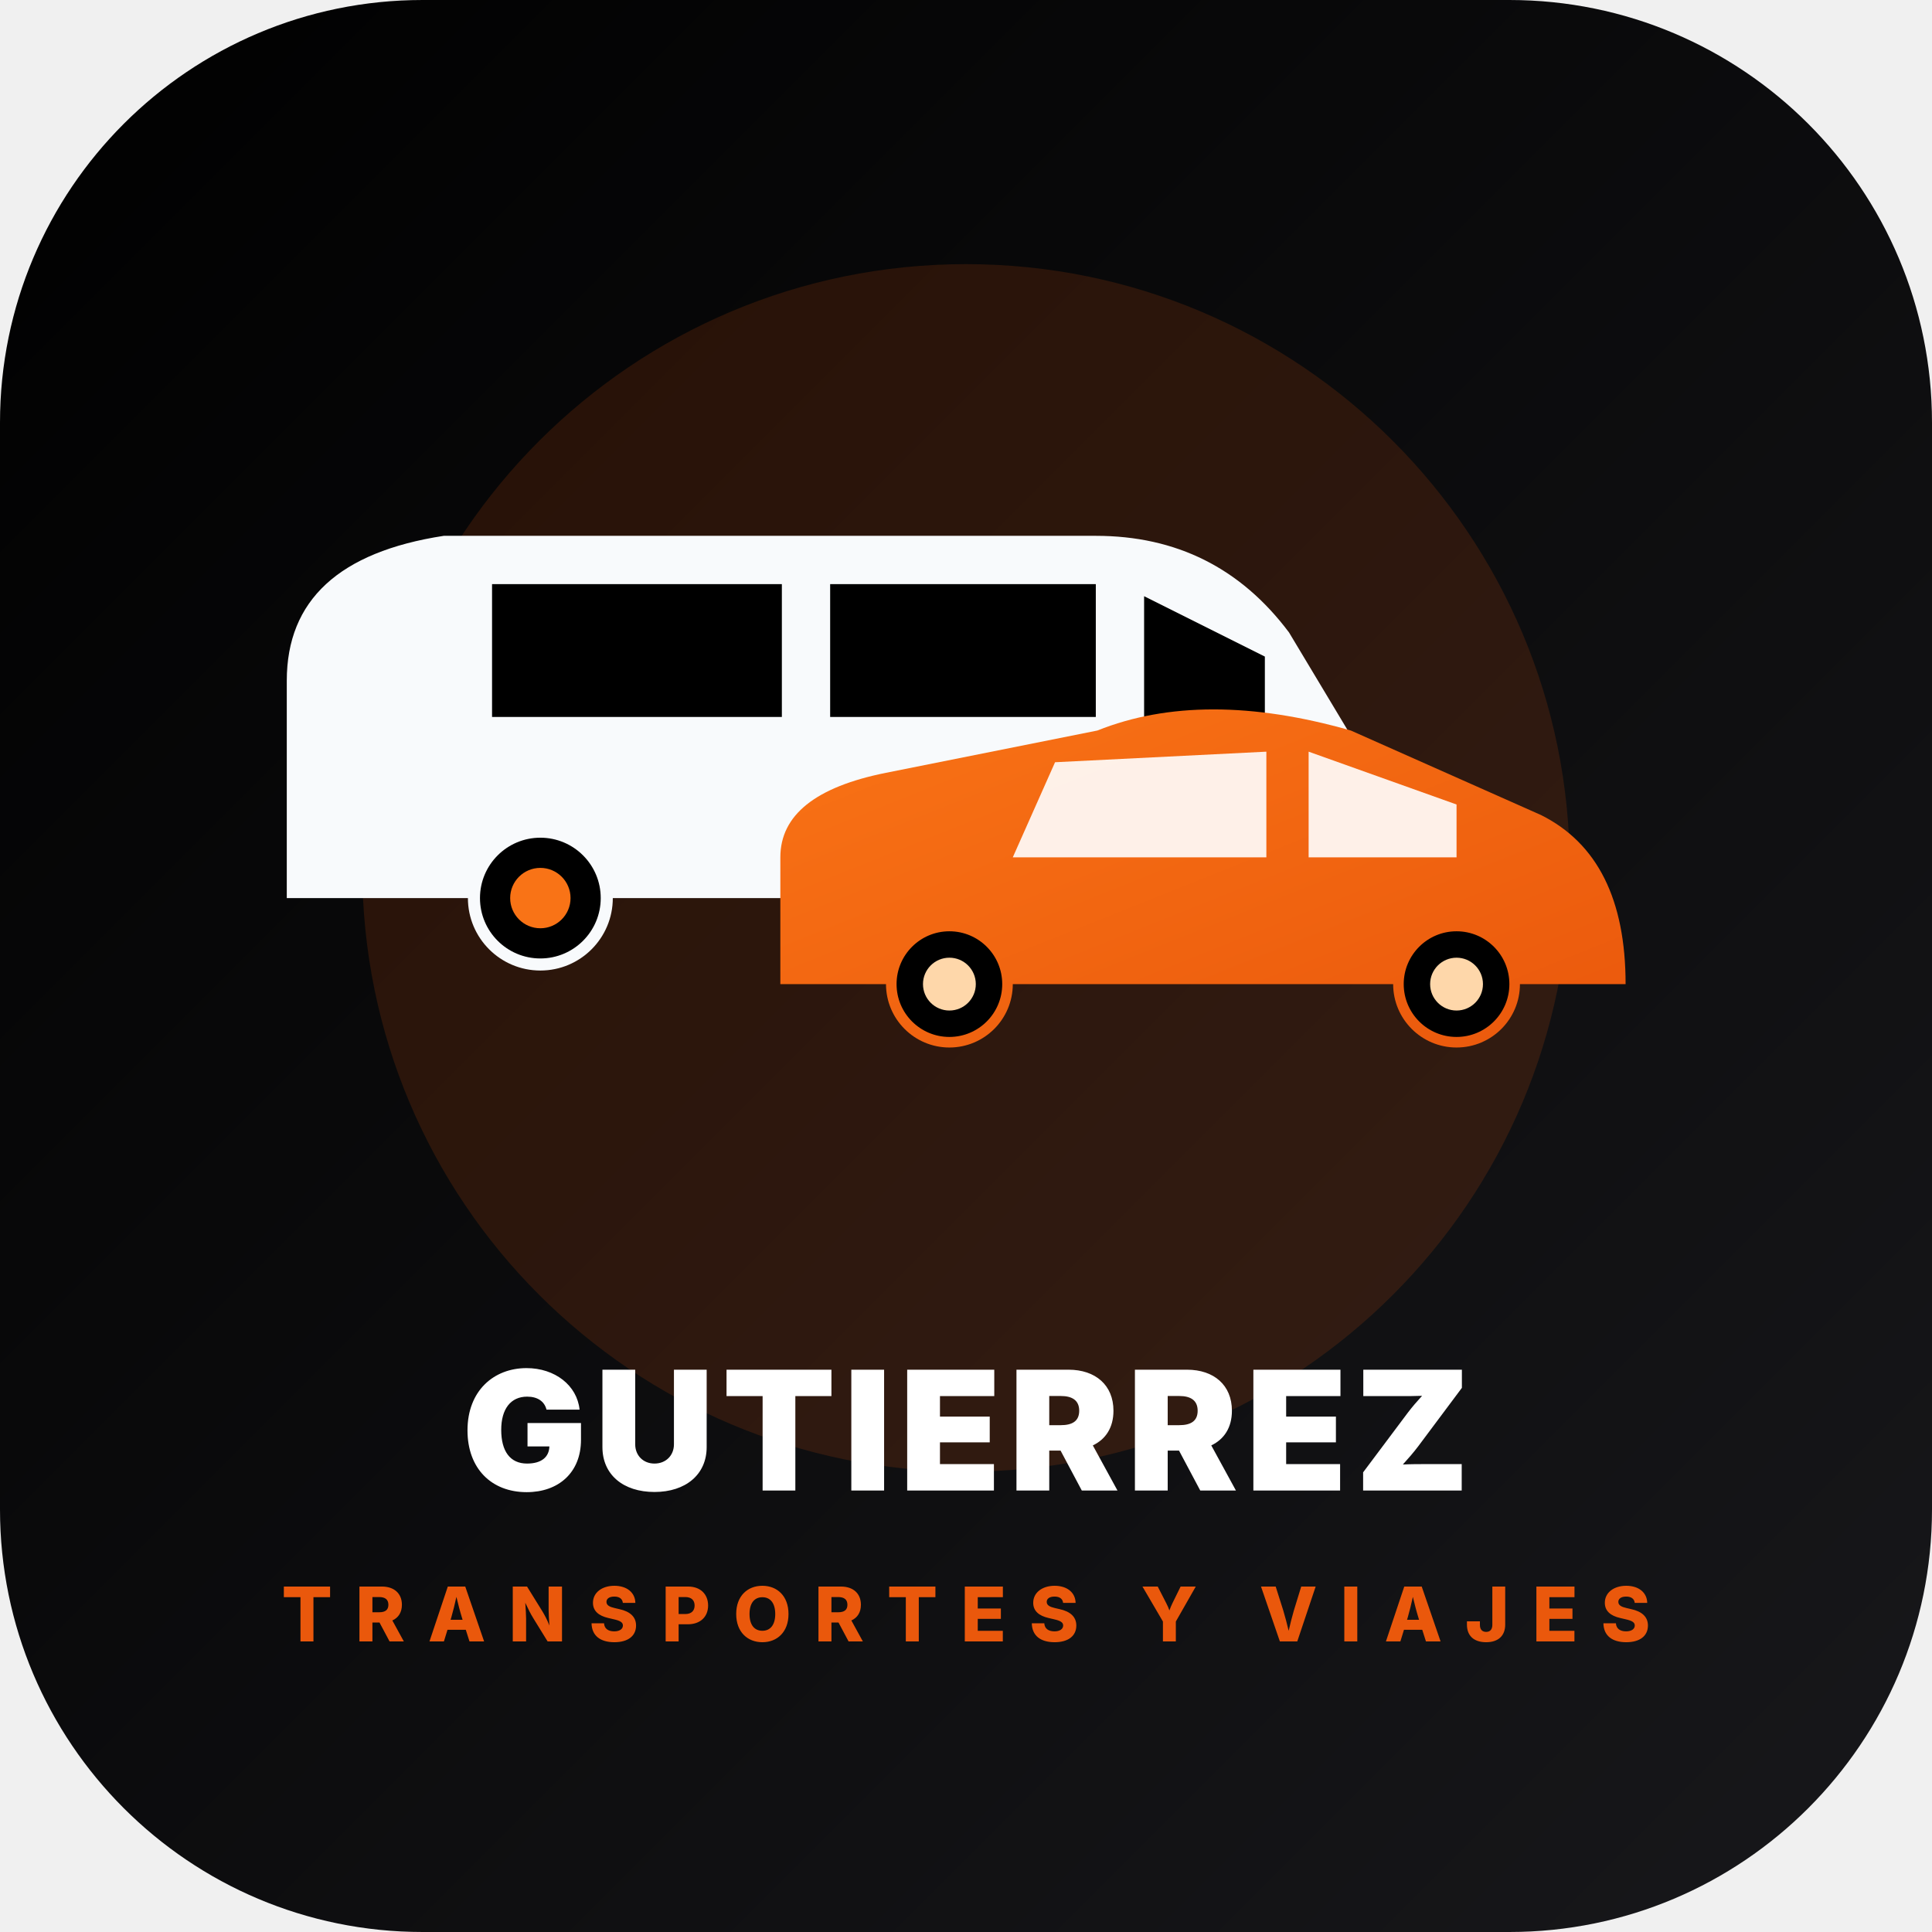
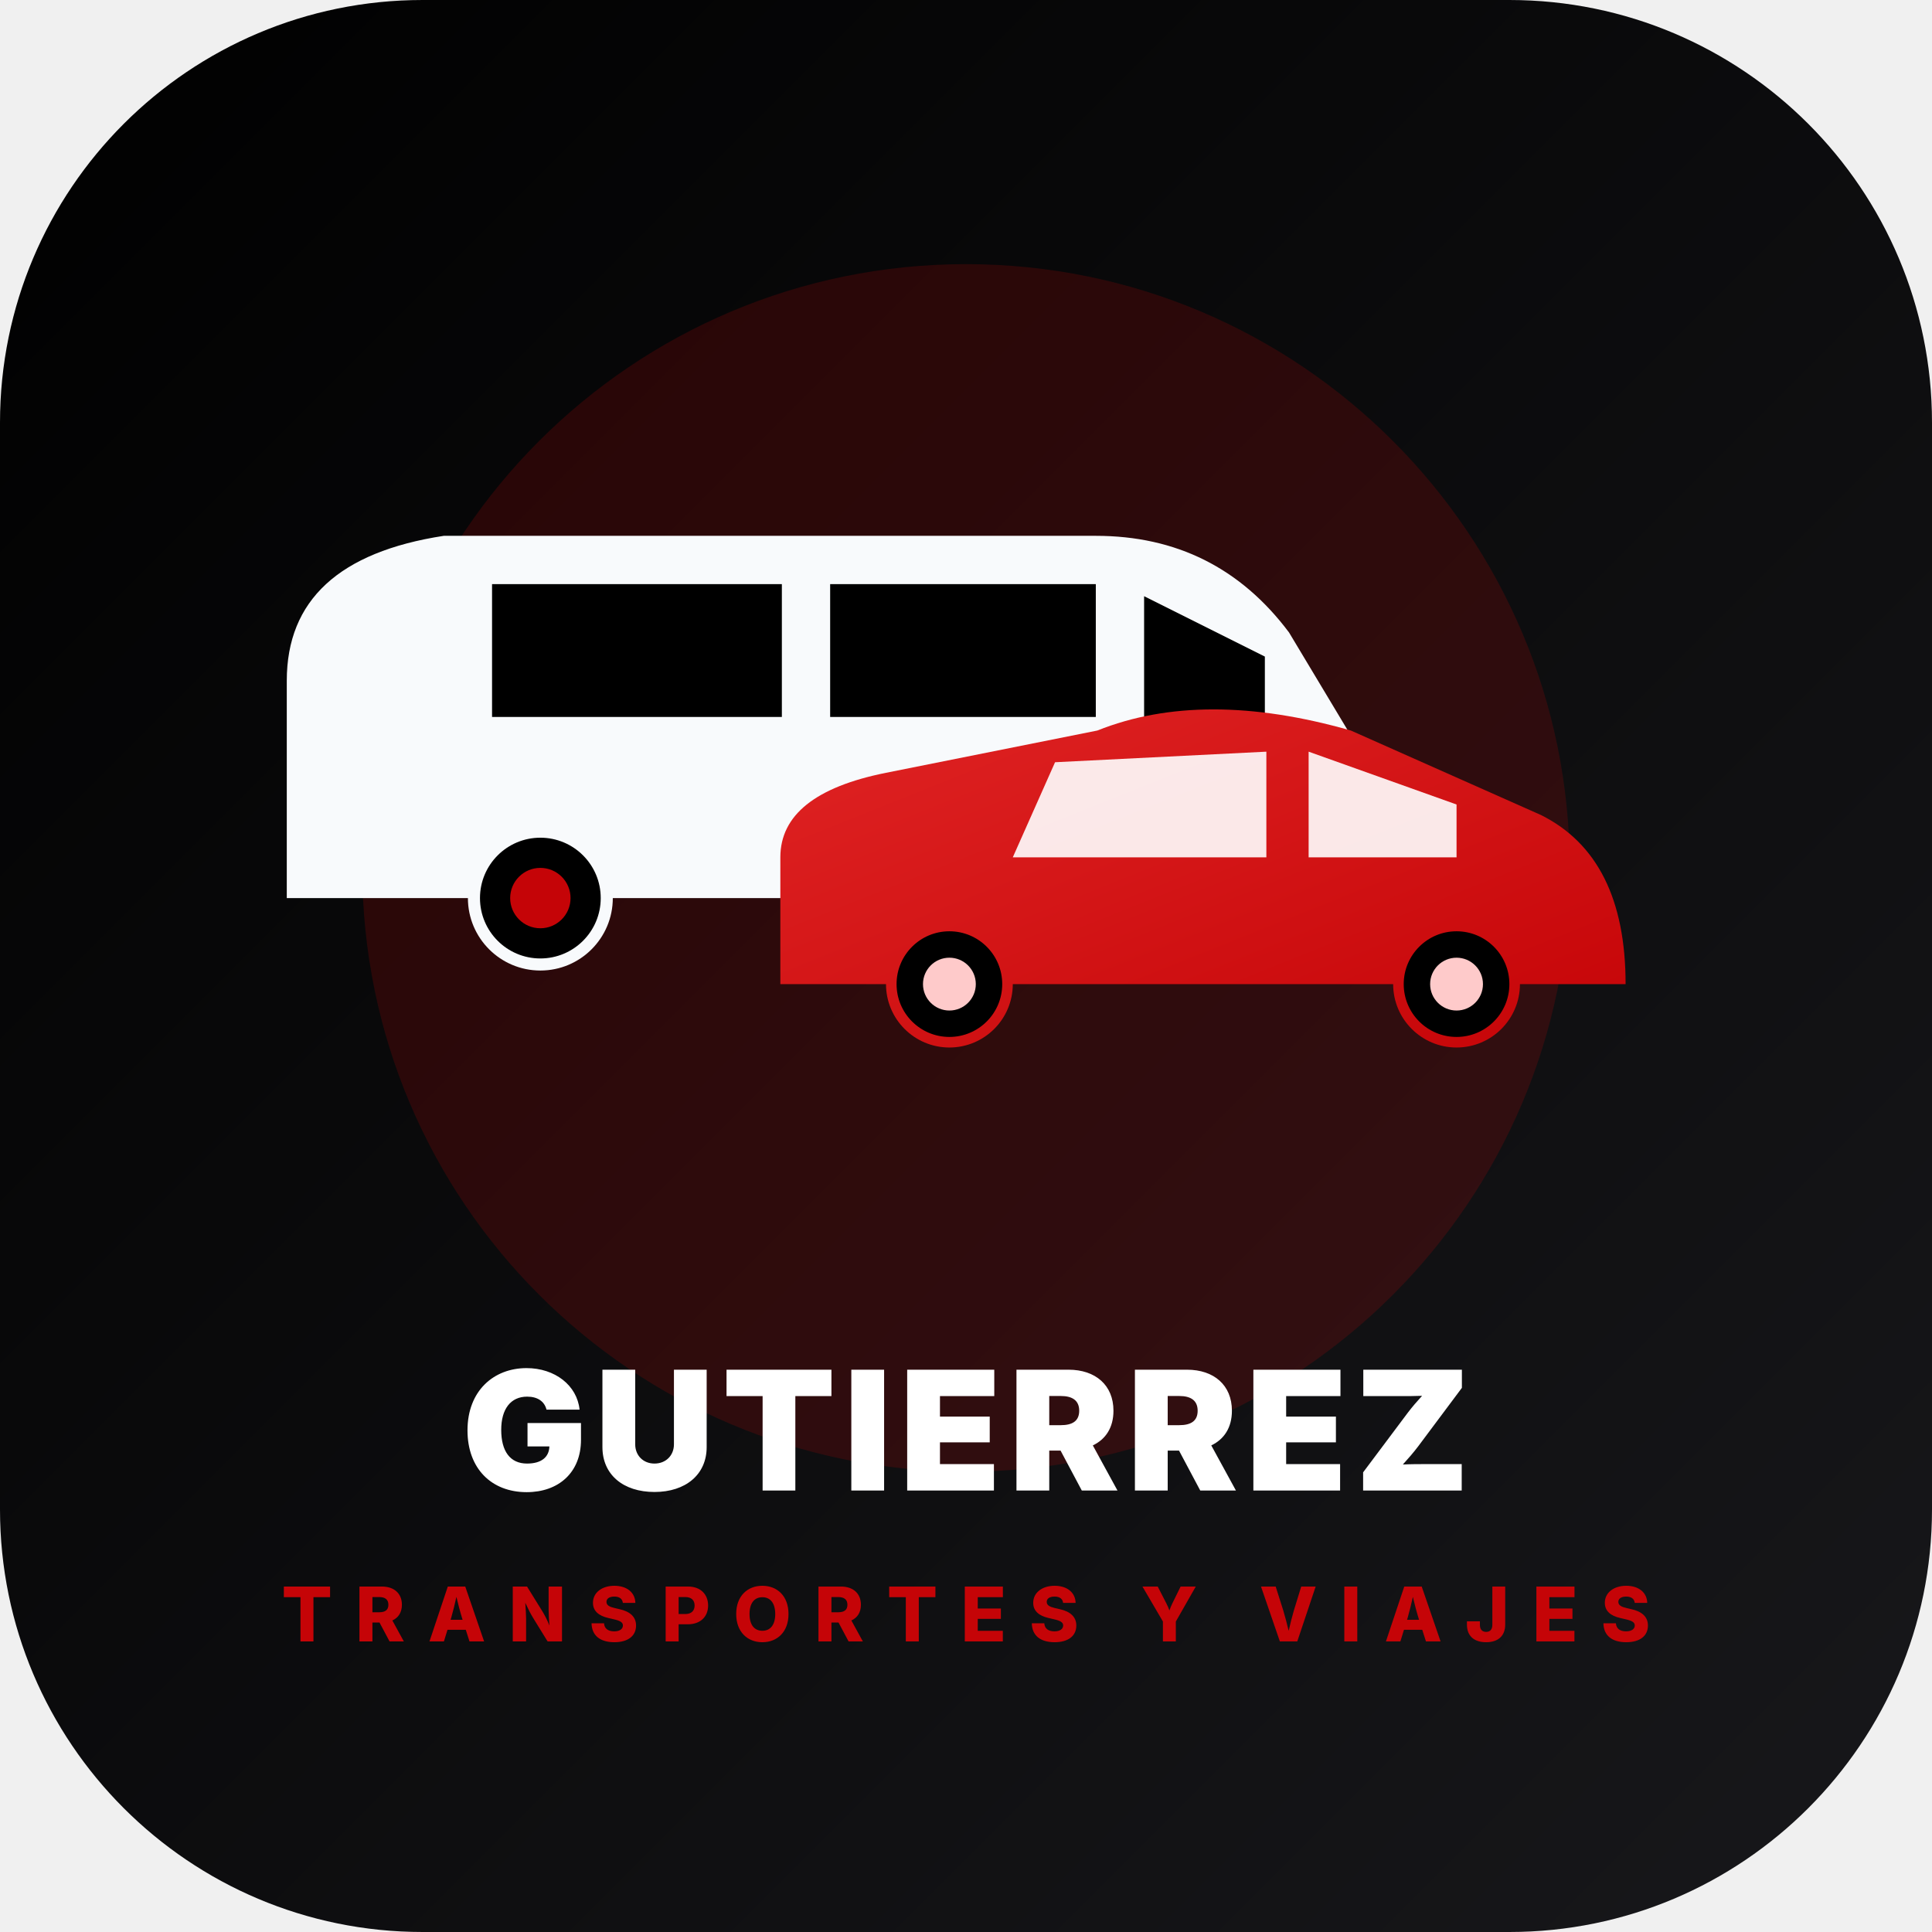
<svg xmlns="http://www.w3.org/2000/svg" viewBox="0 0 512 512" width="512" height="512">
  <defs>
    <linearGradient id="bgGrad" x1="0%" y1="0%" x2="100%" y2="100%">
      <stop offset="0%" stop-color="#000000" />
      <stop offset="100%" stop-color="#18181b" />
    </linearGradient>
    <linearGradient id="orangeGrad" x1="0%" y1="0%" x2="100%" y2="100%">
-       <stop offset="0%" stop-color="#f97316" />
-       <stop offset="100%" stop-color="#ea580c" />
+       <stop offset="0%" stop-color="#e02424" />
+       <stop offset="100%" stop-color="#C50407" />
    </linearGradient>
  </defs>
  <rect width="512" height="512" rx="112" fill="url(#bgGrad)" />
-   <circle cx="256" cy="230" r="160" fill="#ea580c" opacity="0.15" />
+   <circle cx="256" cy="230" r="160" fill="#C50407" opacity="0.18" />
  <g transform="translate(60, 110) scale(3.2)" fill="#f8fafc">
    <path d="M 5 40 L 5 22 Q 5 12 18 10 L 72 10 Q 82 10 88 18 L 94 28 Q 96 32 96 40 L 88 40 A 6 6 0 0 1 76 40 L 32 40 A 6 6 0 0 1 20 40 Z" />
    <circle cx="26" cy="40" r="5" fill="#000000" />
-     <circle cx="26" cy="40" r="2.5" fill="#f97316" />
+     <circle cx="26" cy="40" r="2.5" fill="#C50407" />
    <circle cx="82" cy="40" r="5" fill="#000000" />
-     <circle cx="82" cy="40" r="2.5" fill="#f97316" />
+     <circle cx="82" cy="40" r="2.5" fill="#C50407" />
    <path d="M 22 14 L 46 14 L 46 25 L 22 25 Z" fill="#000000" />
    <path d="M 50 14 L 72 14 L 72 25 L 50 25 Z" fill="#000000" />
    <path d="M 76 15 L 86 20 L 86 25 L 76 25 Z" fill="#000000" />
  </g>
  <g transform="translate(190, 160) scale(2.8)" fill="url(#orangeGrad)">
    <path d="M 6 36 L 6 24 Q 6 18 16 16 L 36 12 Q 46 8 60 12 L 78 20 Q 86 24 86 36 L 76 36 A 6 6 0 0 1 64 36 L 28 36 A 6 6 0 0 1 16 36 Z" />
    <circle cx="22" cy="36" r="5" fill="#000000" />
-     <circle cx="22" cy="36" r="2.5" fill="#fed7aa" />
+     <circle cx="22" cy="36" r="2.5" fill="#fecaca" />
    <circle cx="70" cy="36" r="5" fill="#000000" />
-     <circle cx="70" cy="36" r="2.5" fill="#fed7aa" />
+     <circle cx="70" cy="36" r="2.5" fill="#fecaca" />
    <path d="M 32 15 L 52 14 L 52 24 L 28 24 Z" fill="#ffffff" opacity="0.9" />
    <path d="M 56 14 L 70 19 L 70 24 L 56 24 Z" fill="#ffffff" opacity="0.9" />
  </g>
  <text x="256" y="395" text-anchor="middle" fill="#ffffff" font-family="system-ui, -apple-system, sans-serif" font-weight="900" font-size="44" letter-spacing="2">GUTIERREZ</text>
-   <text x="256" y="435" text-anchor="middle" fill="#ea580c" font-family="system-ui, -apple-system, sans-serif" font-weight="800" font-size="20" letter-spacing="6">TRANSPORTES Y VIAJES</text>
+   <text x="256" y="435" text-anchor="middle" fill="#C50407" font-family="system-ui, -apple-system, sans-serif" font-weight="800" font-size="20" letter-spacing="6">TRANSPORTES Y VIAJES</text>
</svg>
